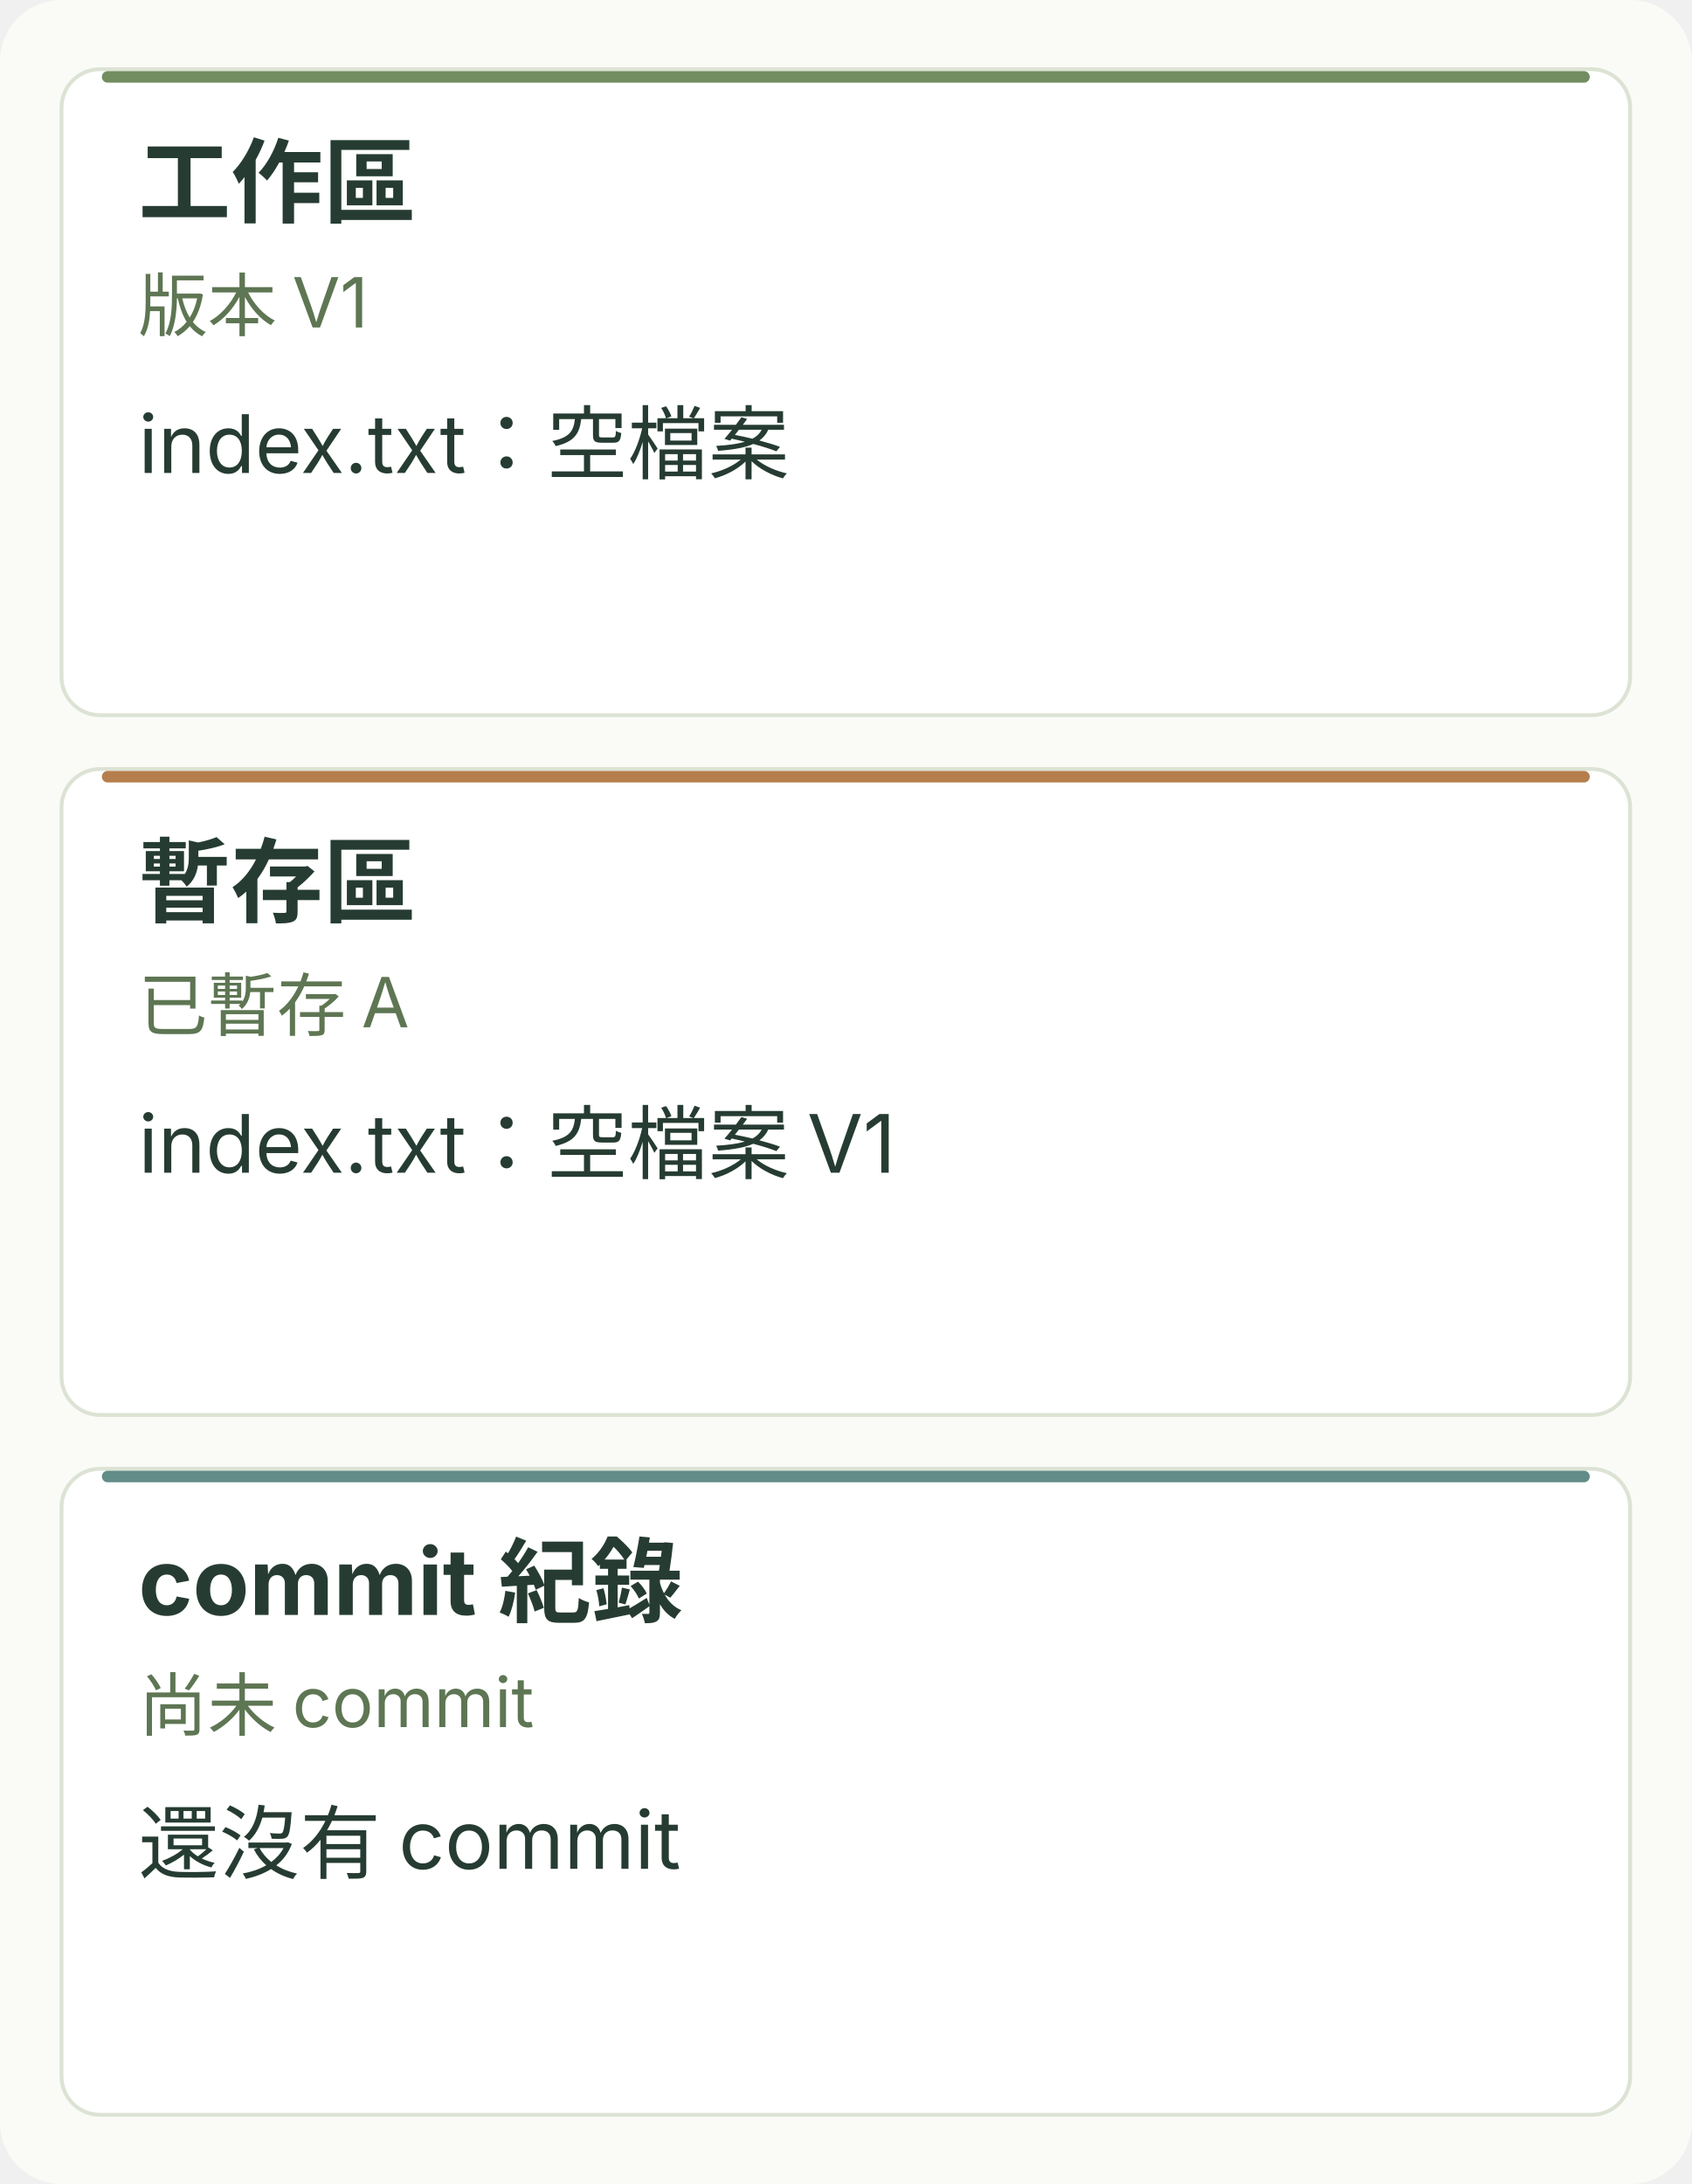
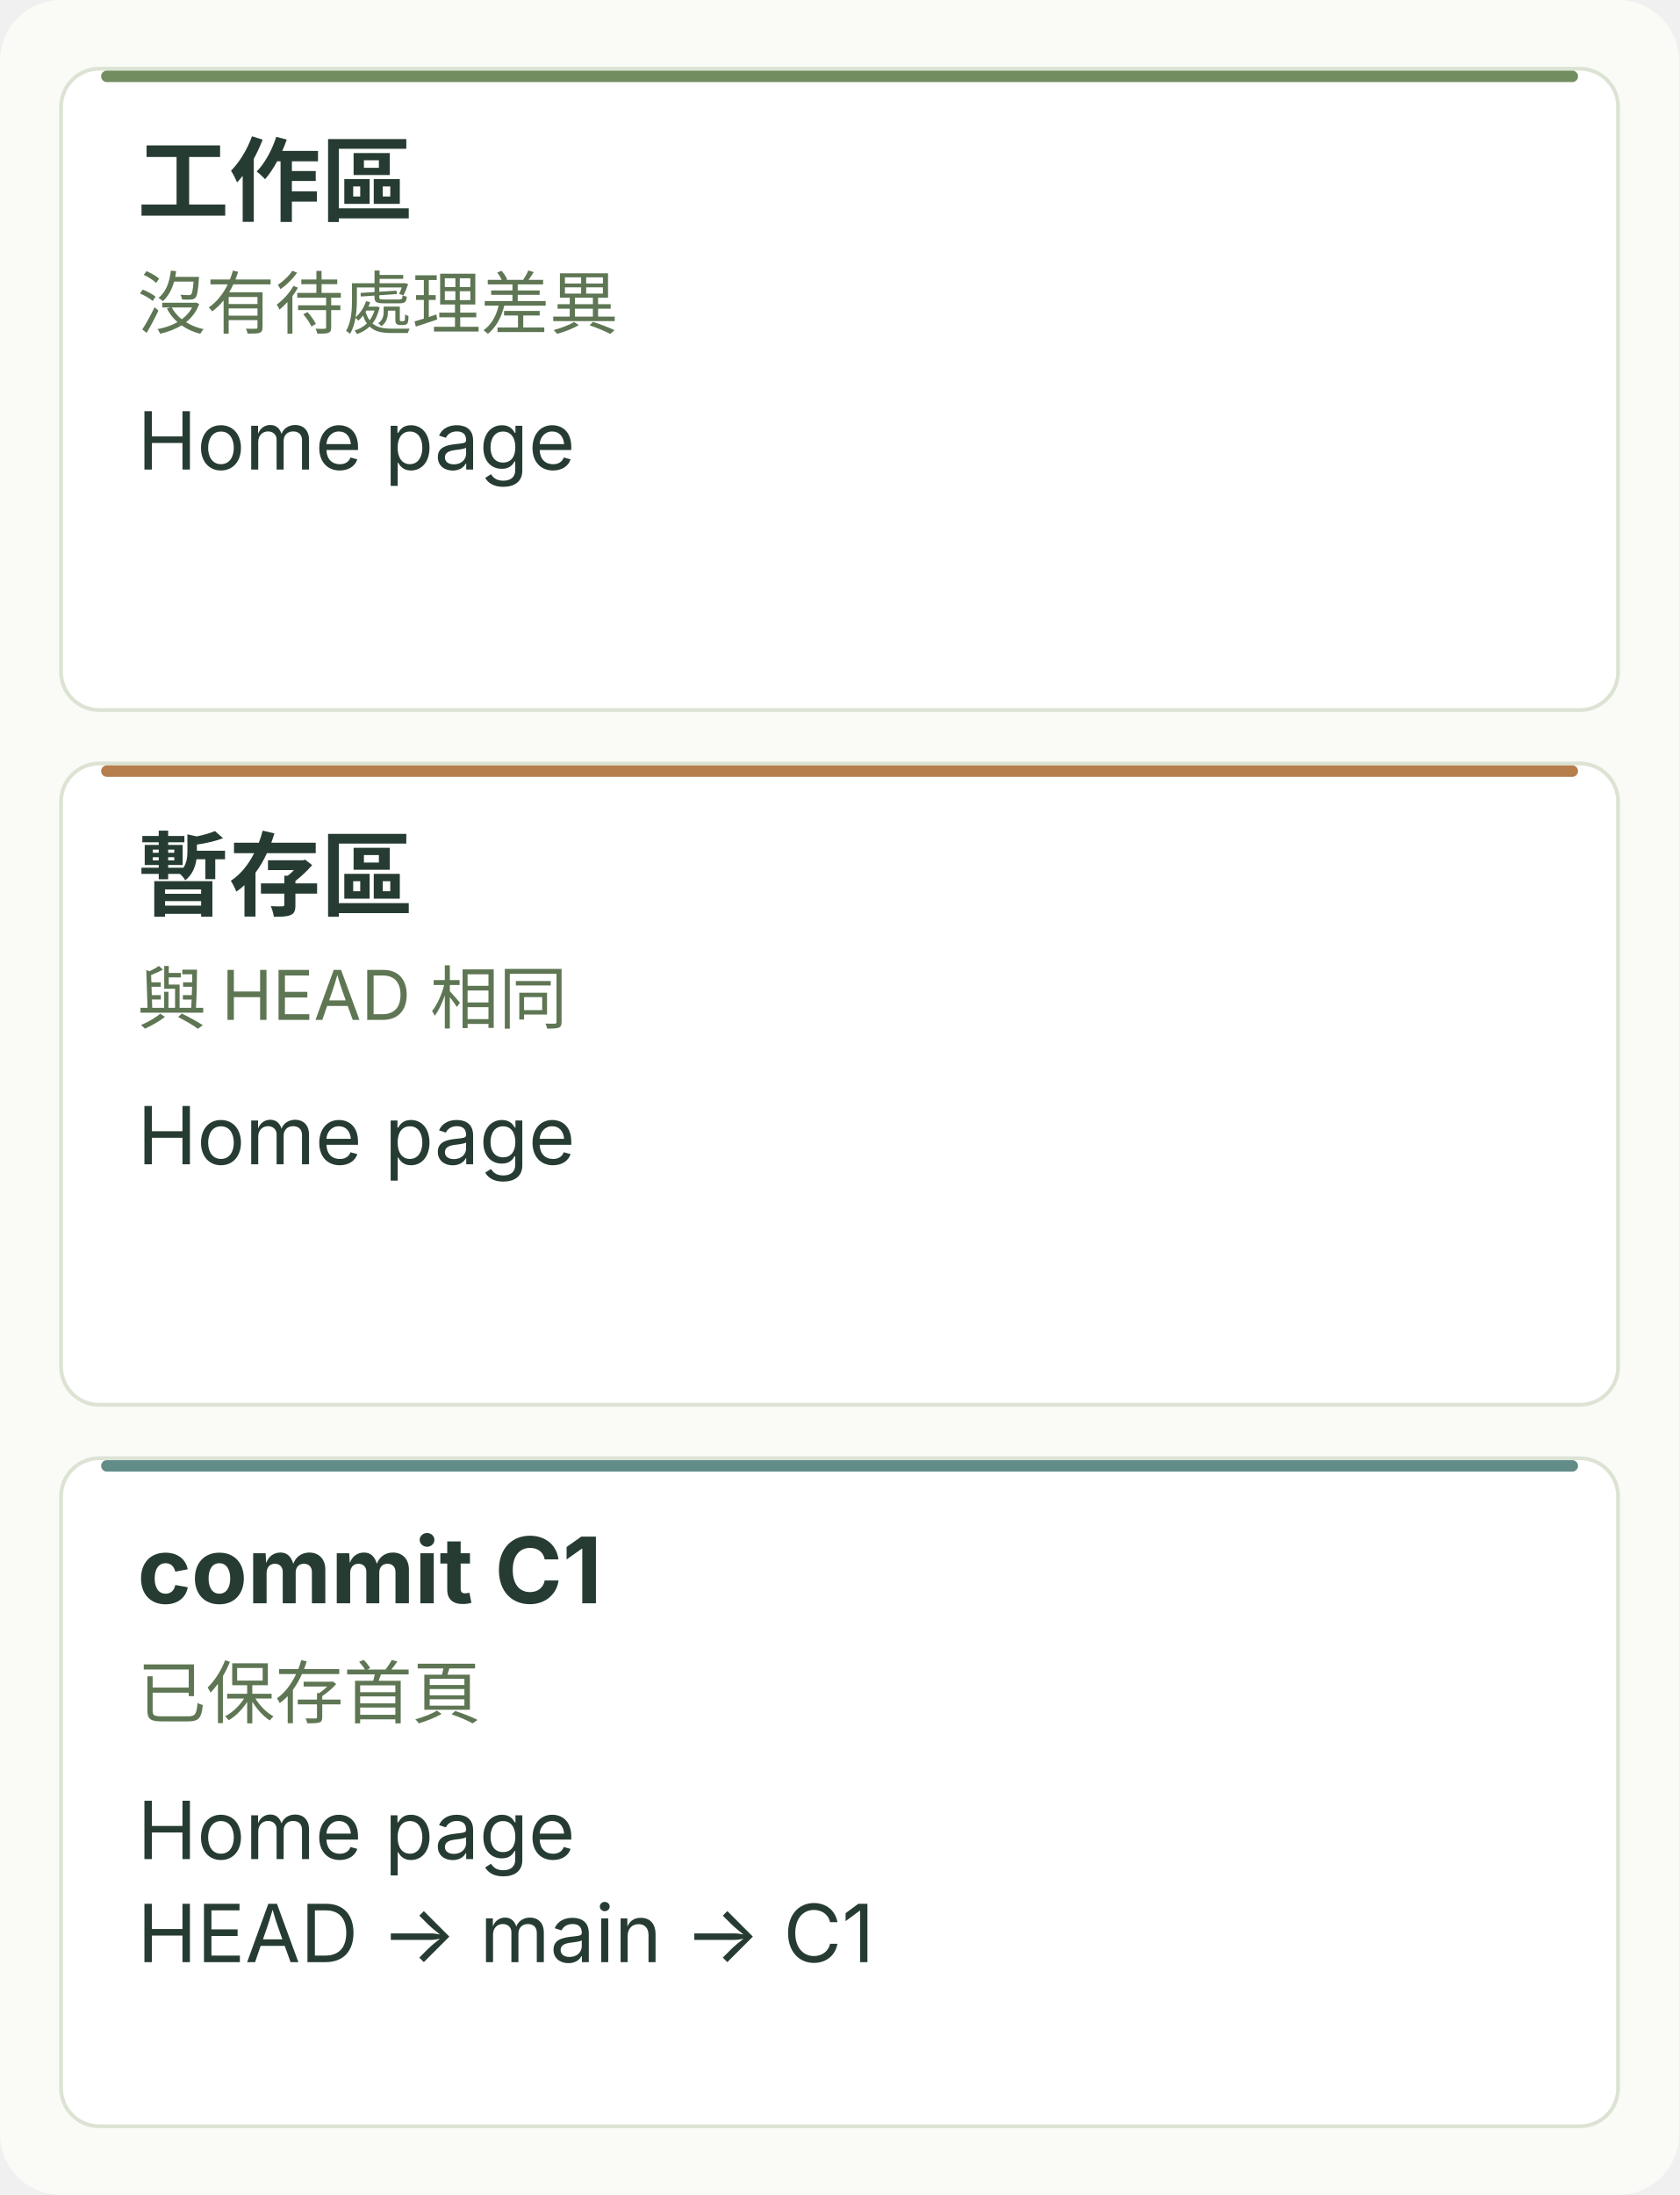
- <svg xmlns="http://www.w3.org/2000/svg" viewBox="0 0 440 568" width="440" height="568" role="img" aria-labelledby="diagram-title diagram-desc">
+ <svg xmlns="http://www.w3.org/2000/svg" viewBox="0 0 440 575" width="440" height="575" role="img" aria-labelledby="diagram-title diagram-desc">
  <style>text{font-family:system-ui,-apple-system,"Noto Sans TC","Microsoft JhengHei",sans-serif;fill:#263c32}.eyebrow{font-size:16px;fill:#71826b}.heading{font-size:28px;font-weight:650}.card-title{font-size:24px;font-weight:650}.tag{font-size:18px;fill:#5e7653}.body{font-size:21px}.command{font-size:18px;fill:#e7eee2;font-family:ui-monospace,SFMono-Regular,Consolas,monospace}.note{font-size:19px;fill:#61765a}.ref{font-size:18px;fill:#526c47}.commit{font-size:17px;font-weight:650}</style>
-   <rect width="440" height="568" rx="16" fill="#fafbf7" />
+   <rect width="440" height="575" rx="16" fill="#fafbf7" />
  <rect x="16" y="18" width="408" height="168" rx="10" fill="#ffffff" stroke="#dce3d4" />
  <path d="M 28 20 H 412" stroke="#728d60" stroke-width="3" stroke-linecap="round" />
  <text x="36" y="56" class="card-title">
    <tspan x="36" dy="0">工作區</tspan>
  </text>
  <text x="36" y="86" class="tag">
-     <tspan x="36" dy="0">版本 V1</tspan>
+     <tspan x="36" dy="0">沒有待處理差異</tspan>
  </text>
  <text x="36" y="123" class="body">
-     <tspan x="36" dy="0">index.txt：空檔案</tspan>
+     <tspan x="36" dy="0">Home page</tspan>
  </text>
  <rect x="16" y="200" width="408" height="168" rx="10" fill="#ffffff" stroke="#dce3d4" />
  <path d="M 28 202 H 412" stroke="#b57e4d" stroke-width="3" stroke-linecap="round" />
  <text x="36" y="238" class="card-title">
    <tspan x="36" dy="0">暫存區</tspan>
  </text>
  <text x="36" y="268" class="tag">
-     <tspan x="36" dy="0">已暫存 A</tspan>
+     <tspan x="36" dy="0">與 HEAD 相同</tspan>
  </text>
  <text x="36" y="305" class="body">
-     <tspan x="36" dy="0">index.txt：空檔案 V1</tspan>
+     <tspan x="36" dy="0">Home page</tspan>
  </text>
-   <rect x="16" y="382" width="408" height="168" rx="10" fill="#ffffff" stroke="#dce3d4" />
+   <rect x="16" y="382" width="408" height="175" rx="10" fill="#ffffff" stroke="#dce3d4" />
  <path d="M 28 384 H 412" stroke="#628c87" stroke-width="3" stroke-linecap="round" />
  <text x="36" y="420" class="card-title">
-     <tspan x="36" dy="0">commit 紀錄</tspan>
+     <tspan x="36" dy="0">commit C1</tspan>
  </text>
  <text x="36" y="450" class="tag">
-     <tspan x="36" dy="0">尚未 commit</tspan>
+     <tspan x="36" dy="0">已保存首頁</tspan>
  </text>
  <text x="36" y="487" class="body">
-     <tspan x="36" dy="0">還沒有 commit</tspan>
+     <tspan x="36" dy="0">Home page</tspan>
+     <tspan x="36" dy="27">HEAD → main → C1</tspan>
  </text>
</svg>
